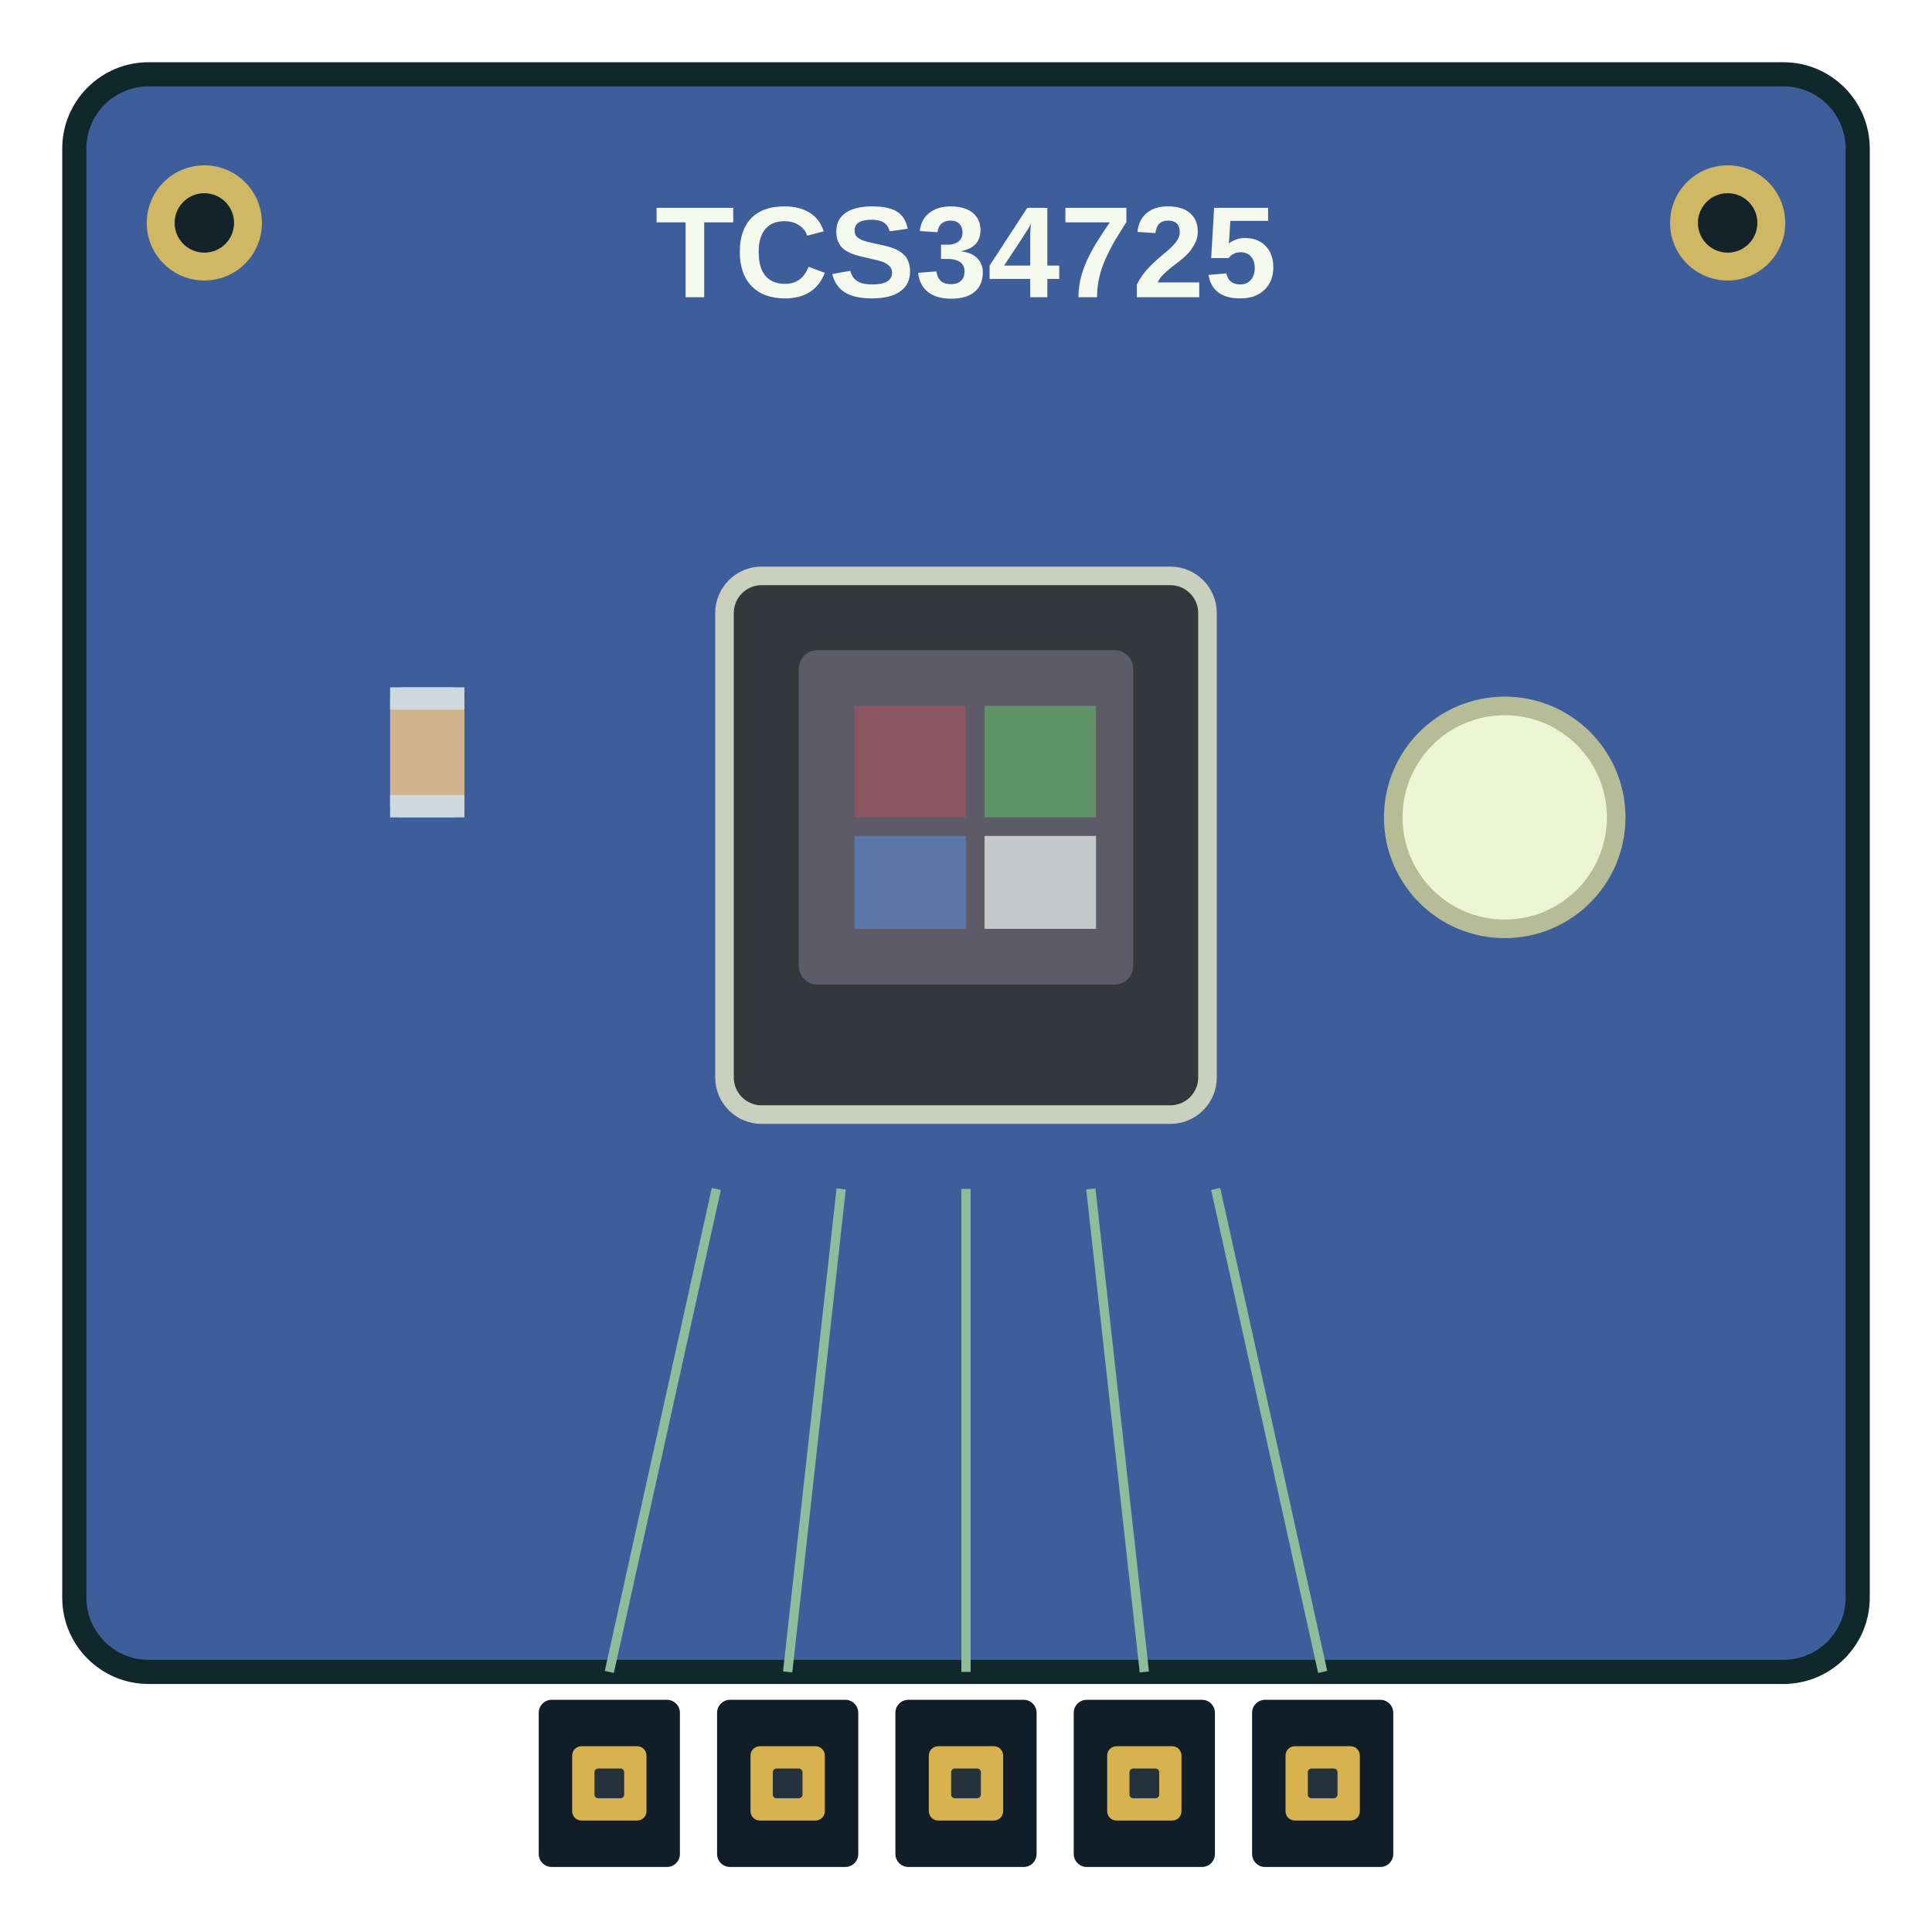
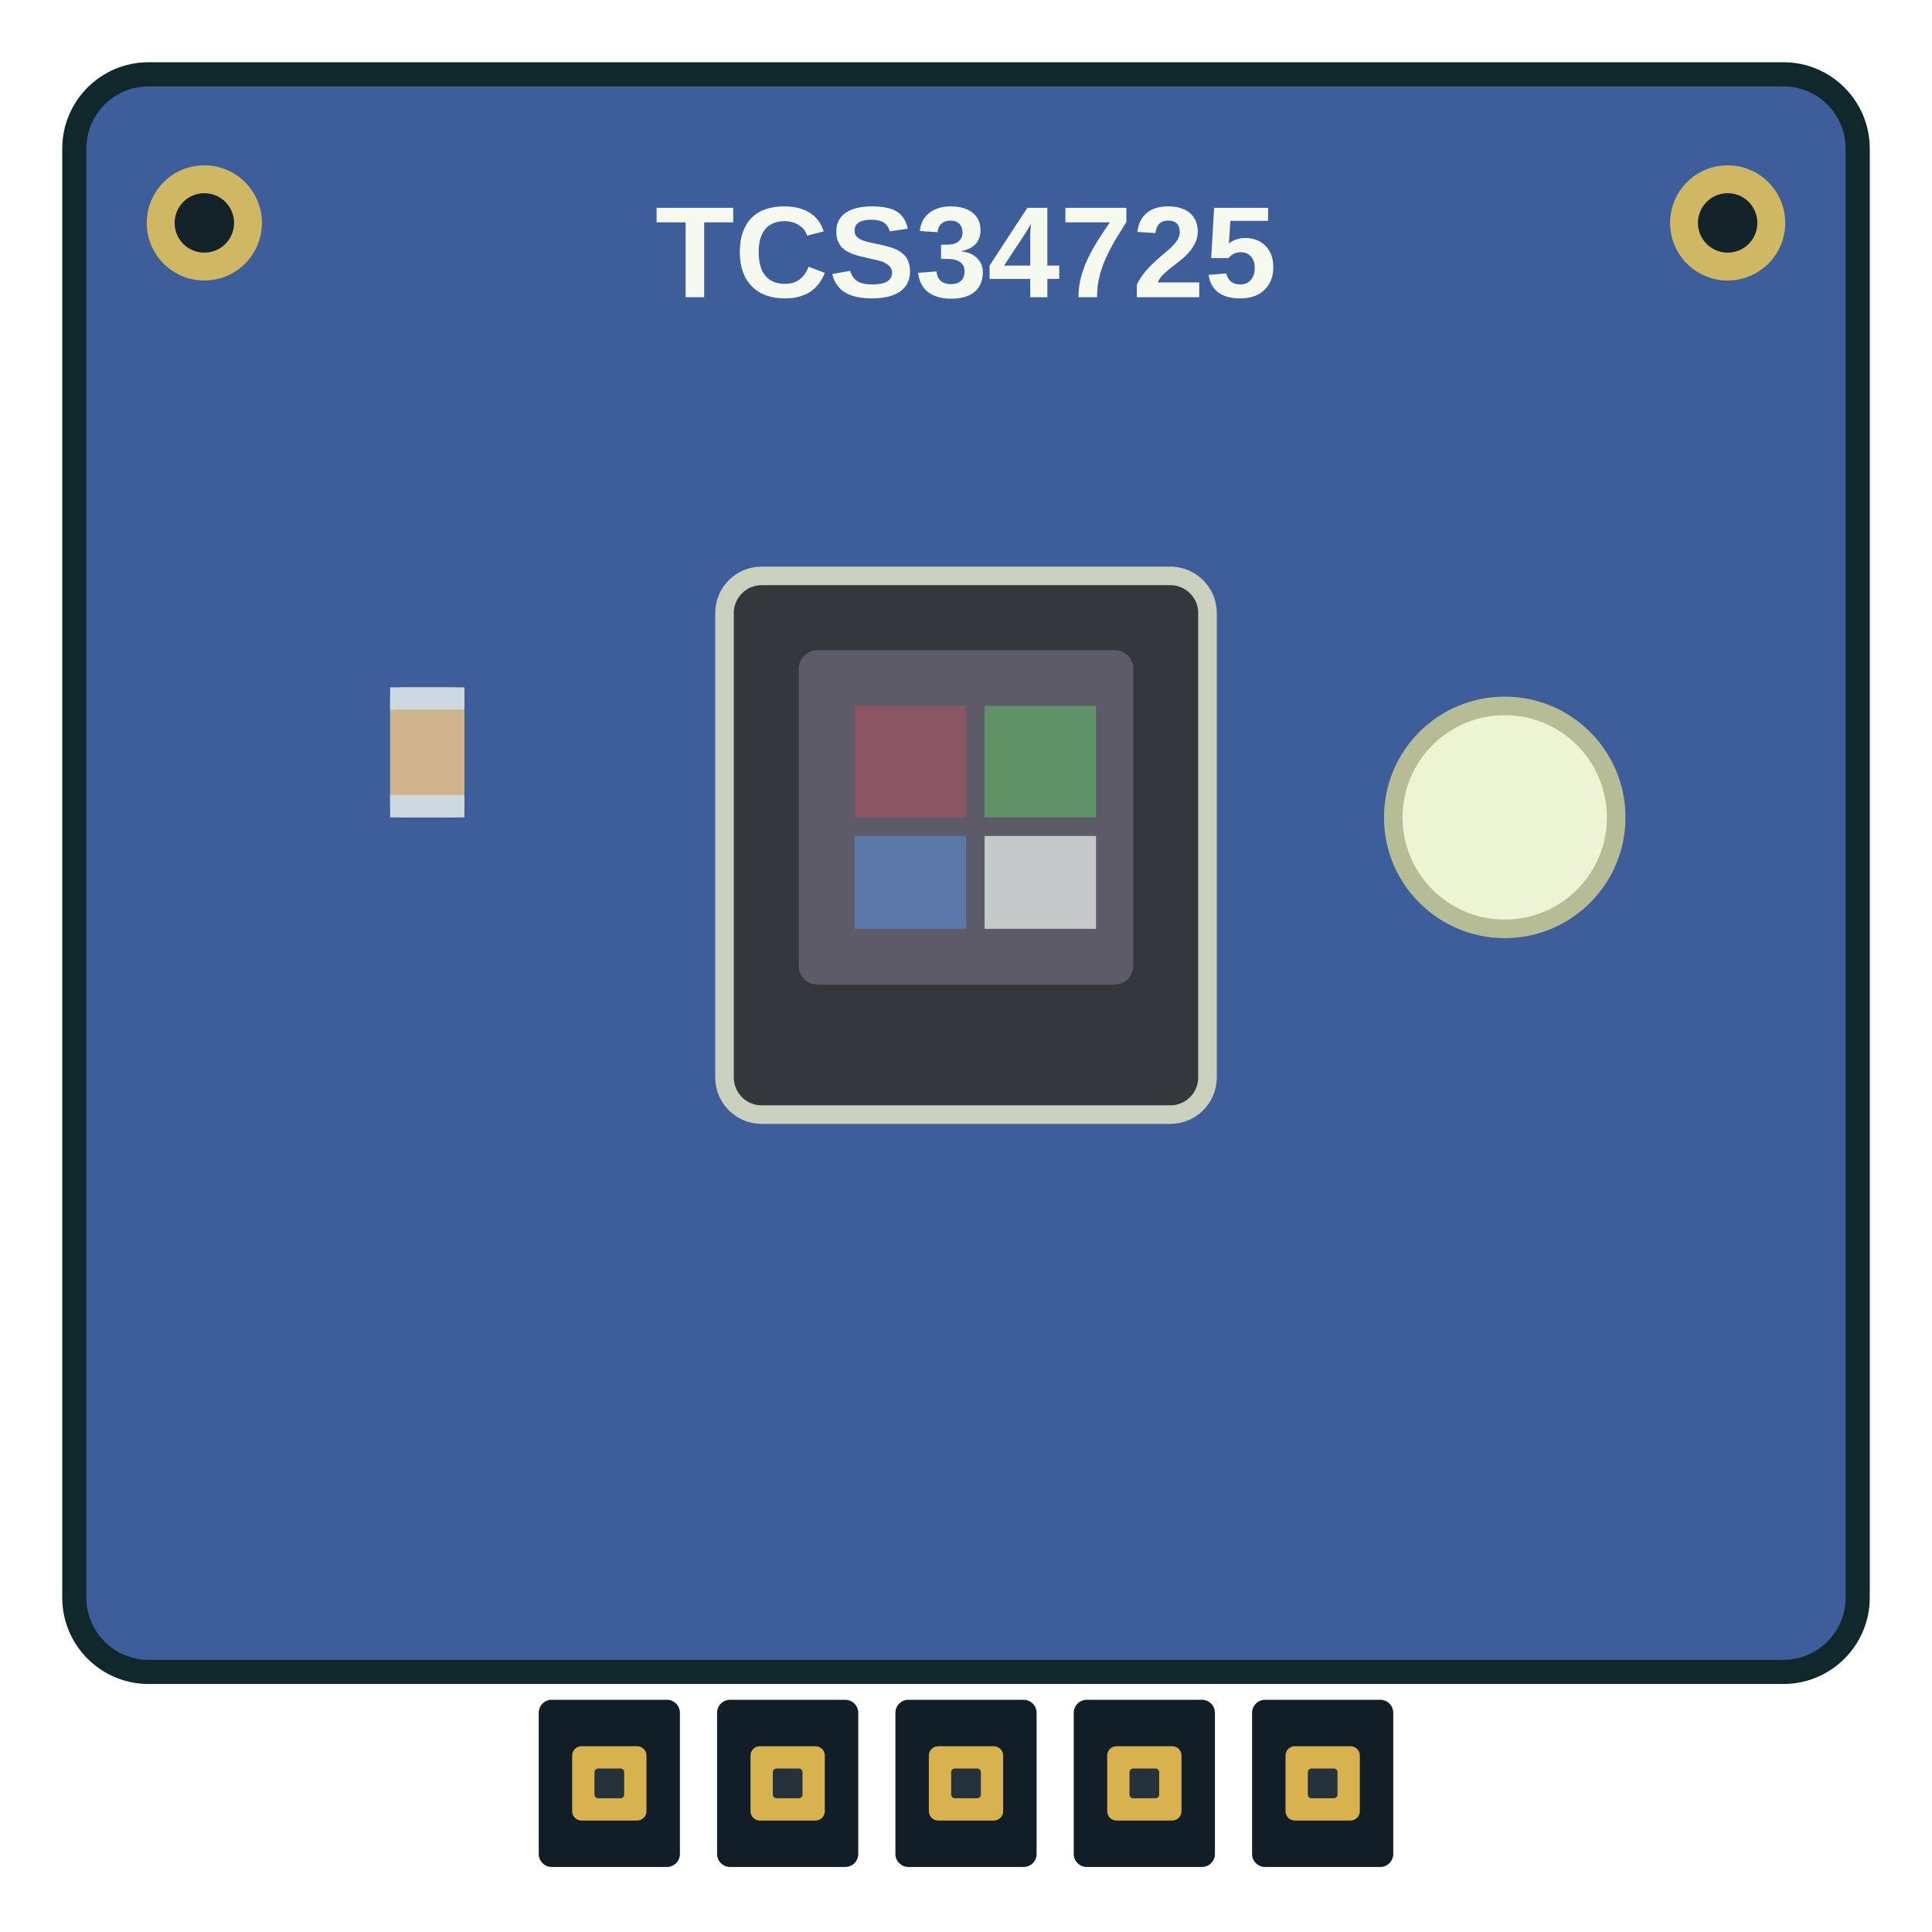
<svg xmlns="http://www.w3.org/2000/svg" width="104" height="104" viewBox="0 0 104 104">
  <defs>
    <linearGradient id="clear-epoxy" x2="1" y2=".2">
      <stop stop-color="#d6e9ec" stop-opacity=".8" />
      <stop offset=".35" stop-color="#eef9fc" stop-opacity=".55" />
      <stop offset=".7" stop-color="#a6c1cb" stop-opacity=".65" />
      <stop offset="1" stop-color="#607c8c" stop-opacity=".9" />
    </linearGradient>
    <linearGradient id="black-plastic" x2="1" y2="0">
      <stop stop-color="#131c23" />
      <stop offset=".4" stop-color="#46515b" />
      <stop offset="1" stop-color="#152029" />
    </linearGradient>
    <linearGradient id="metal" x2=".8" y2="1">
      <stop stop-color="#dce5e9" />
      <stop offset=".35" stop-color="#869baa" />
      <stop offset=".6" stop-color="#c4d0d8" />
      <stop offset="1" stop-color="#637e90" />
    </linearGradient>
    <linearGradient id="cap" x2=".3" y2="1">
      <stop stop-color="#748a99" />
      <stop offset="1" stop-color="#17232e" />
    </linearGradient>
    <linearGradient id="green" x2="0" y2="1">
      <stop stop-color="#28765c" />
      <stop offset="1" stop-color="#164c3b" />
    </linearGradient>
    <radialGradient id="lens" cx=".3" cy=".25">
      <stop stop-color="#f1fcff" />
      <stop offset=".35" stop-color="#b9dfed" stop-opacity=".9" />
      <stop offset="1" stop-color="#688f9d" stop-opacity=".8" />
    </radialGradient>
  </defs>
  <rect x="4" y="4" width="96" height="86" rx="4" fill="#3e5d9b" stroke="#10282b" stroke-width="1.3" />
  <circle cx="11" cy="12" r="3.1" fill="#d0b763" />
  <circle cx="11" cy="12" r="1.6" fill="#14232a" />
  <circle cx="93" cy="12" r="3.1" fill="#d0b763" />
  <circle cx="93" cy="12" r="1.6" fill="#14232a" />
-   <path d="M32.8 90L38.56 64" fill="none" stroke="#8fbd9c" stroke-width="0.5" />
-   <path d="M42.4 90L45.28 64" fill="none" stroke="#8fbd9c" stroke-width="0.5" />
-   <path d="M52 90L52 64" fill="none" stroke="#8fbd9c" stroke-width="0.5" />
-   <path d="M61.6 90L58.72 64" fill="none" stroke="#8fbd9c" stroke-width="0.5" />
-   <path d="M71.2 90L65.44 64" fill="none" stroke="#8fbd9c" stroke-width="0.5" />
  <g>
    <rect x="39" y="31" width="26" height="29" rx="2" fill="#34383c" stroke="#cad0bd" />
    <rect x="43" y="35" width="18" height="18" rx="1" fill="#5d5b68" />
    <rect x="46" y="38" width="6" height="6" rx="0" fill="#8b5563" />
    <rect x="53" y="38" width="6" height="6" rx="0" fill="#5f9367" />
    <rect x="46" y="45" width="6" height="5" rx="0" fill="#5a77a7" />
    <rect x="53" y="45" width="6" height="5" rx="0" fill="#c5c9c9" />
    <circle cx="81" cy="44" r="6" fill="#edf4d3" stroke="#b6bd96" />
    <rect x="21" y="37" width="4" height="7" rx="0.6" fill="#d0b48d" />
    <rect x="21" y="37" width="4" height="1.2" rx="0" fill="#ced8df" />
    <rect x="21" y="42.8" width="4" height="1.2" rx="0" fill="#ced8df" />
  </g>
  <text x="52" y="16" fill="#f5f9ee" font-family="Arial, sans-serif" font-size="7" text-anchor="middle" font-weight="600">TCS34725</text>
  <g data-pin="VCC" data-x="32.8" data-y="96">
    <rect x="29" y="91.5" width="7.6" height="9" rx="0.7" fill="#111d27" />
    <rect x="30.8" y="94" width="4" height="4" rx="0.5" fill="#d7b24e" />
    <rect x="32" y="95.2" width="1.6" height="1.6" rx="0.2" fill="#26323b" />
  </g>
  <g data-pin="GND" data-x="42.4" data-y="96">
    <rect x="38.6" y="91.5" width="7.6" height="9" rx="0.7" fill="#111d27" />
    <rect x="40.4" y="94" width="4" height="4" rx="0.5" fill="#d7b24e" />
    <rect x="41.6" y="95.2" width="1.6" height="1.6" rx="0.2" fill="#26323b" />
  </g>
  <g data-pin="SDA" data-x="52" data-y="96">
    <rect x="48.2" y="91.5" width="7.6" height="9" rx="0.7" fill="#111d27" />
    <rect x="50" y="94" width="4" height="4" rx="0.5" fill="#d7b24e" />
    <rect x="51.2" y="95.2" width="1.6" height="1.6" rx="0.2" fill="#26323b" />
  </g>
  <g data-pin="SCL" data-x="61.6" data-y="96">
    <rect x="57.8" y="91.5" width="7.6" height="9" rx="0.7" fill="#111d27" />
    <rect x="59.6" y="94" width="4" height="4" rx="0.5" fill="#d7b24e" />
    <rect x="60.8" y="95.2" width="1.6" height="1.6" rx="0.2" fill="#26323b" />
  </g>
  <g data-pin="INT" data-x="71.2" data-y="96">
    <rect x="67.4" y="91.5" width="7.6" height="9" rx="0.7" fill="#111d27" />
    <rect x="69.2" y="94" width="4" height="4" rx="0.5" fill="#d7b24e" />
    <rect x="70.4" y="95.2" width="1.6" height="1.6" rx="0.2" fill="#26323b" />
  </g>
</svg>
